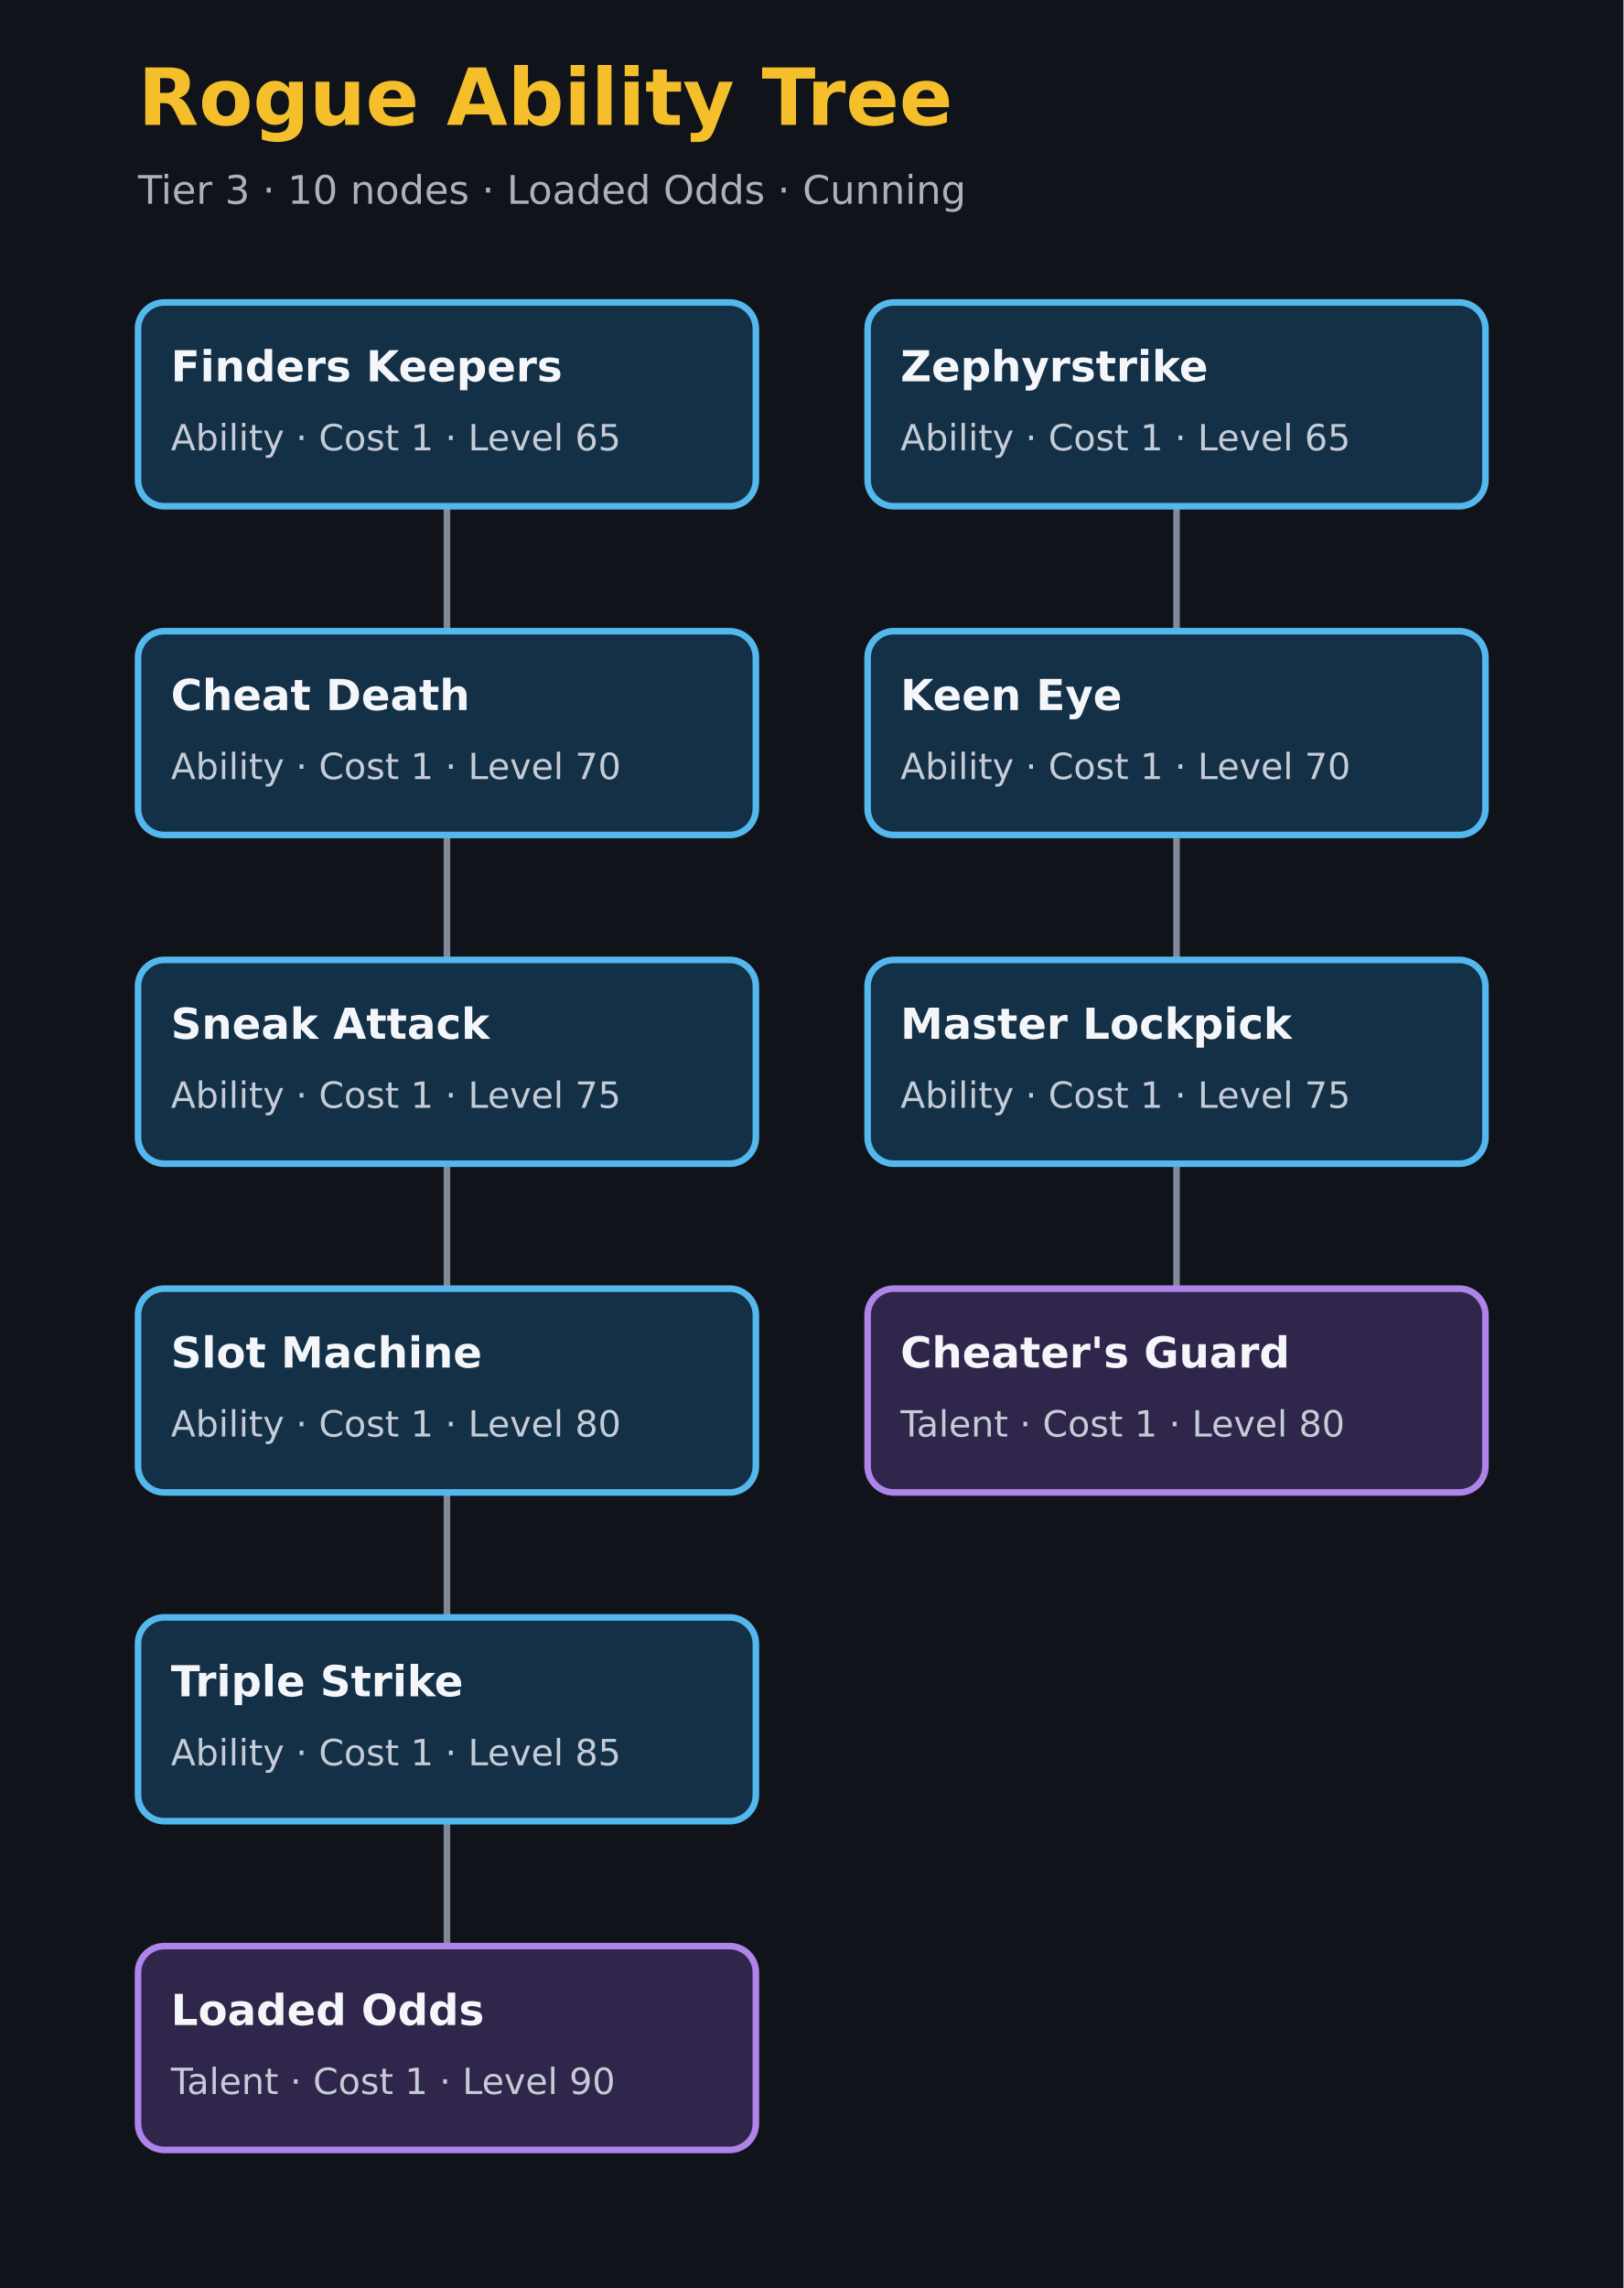
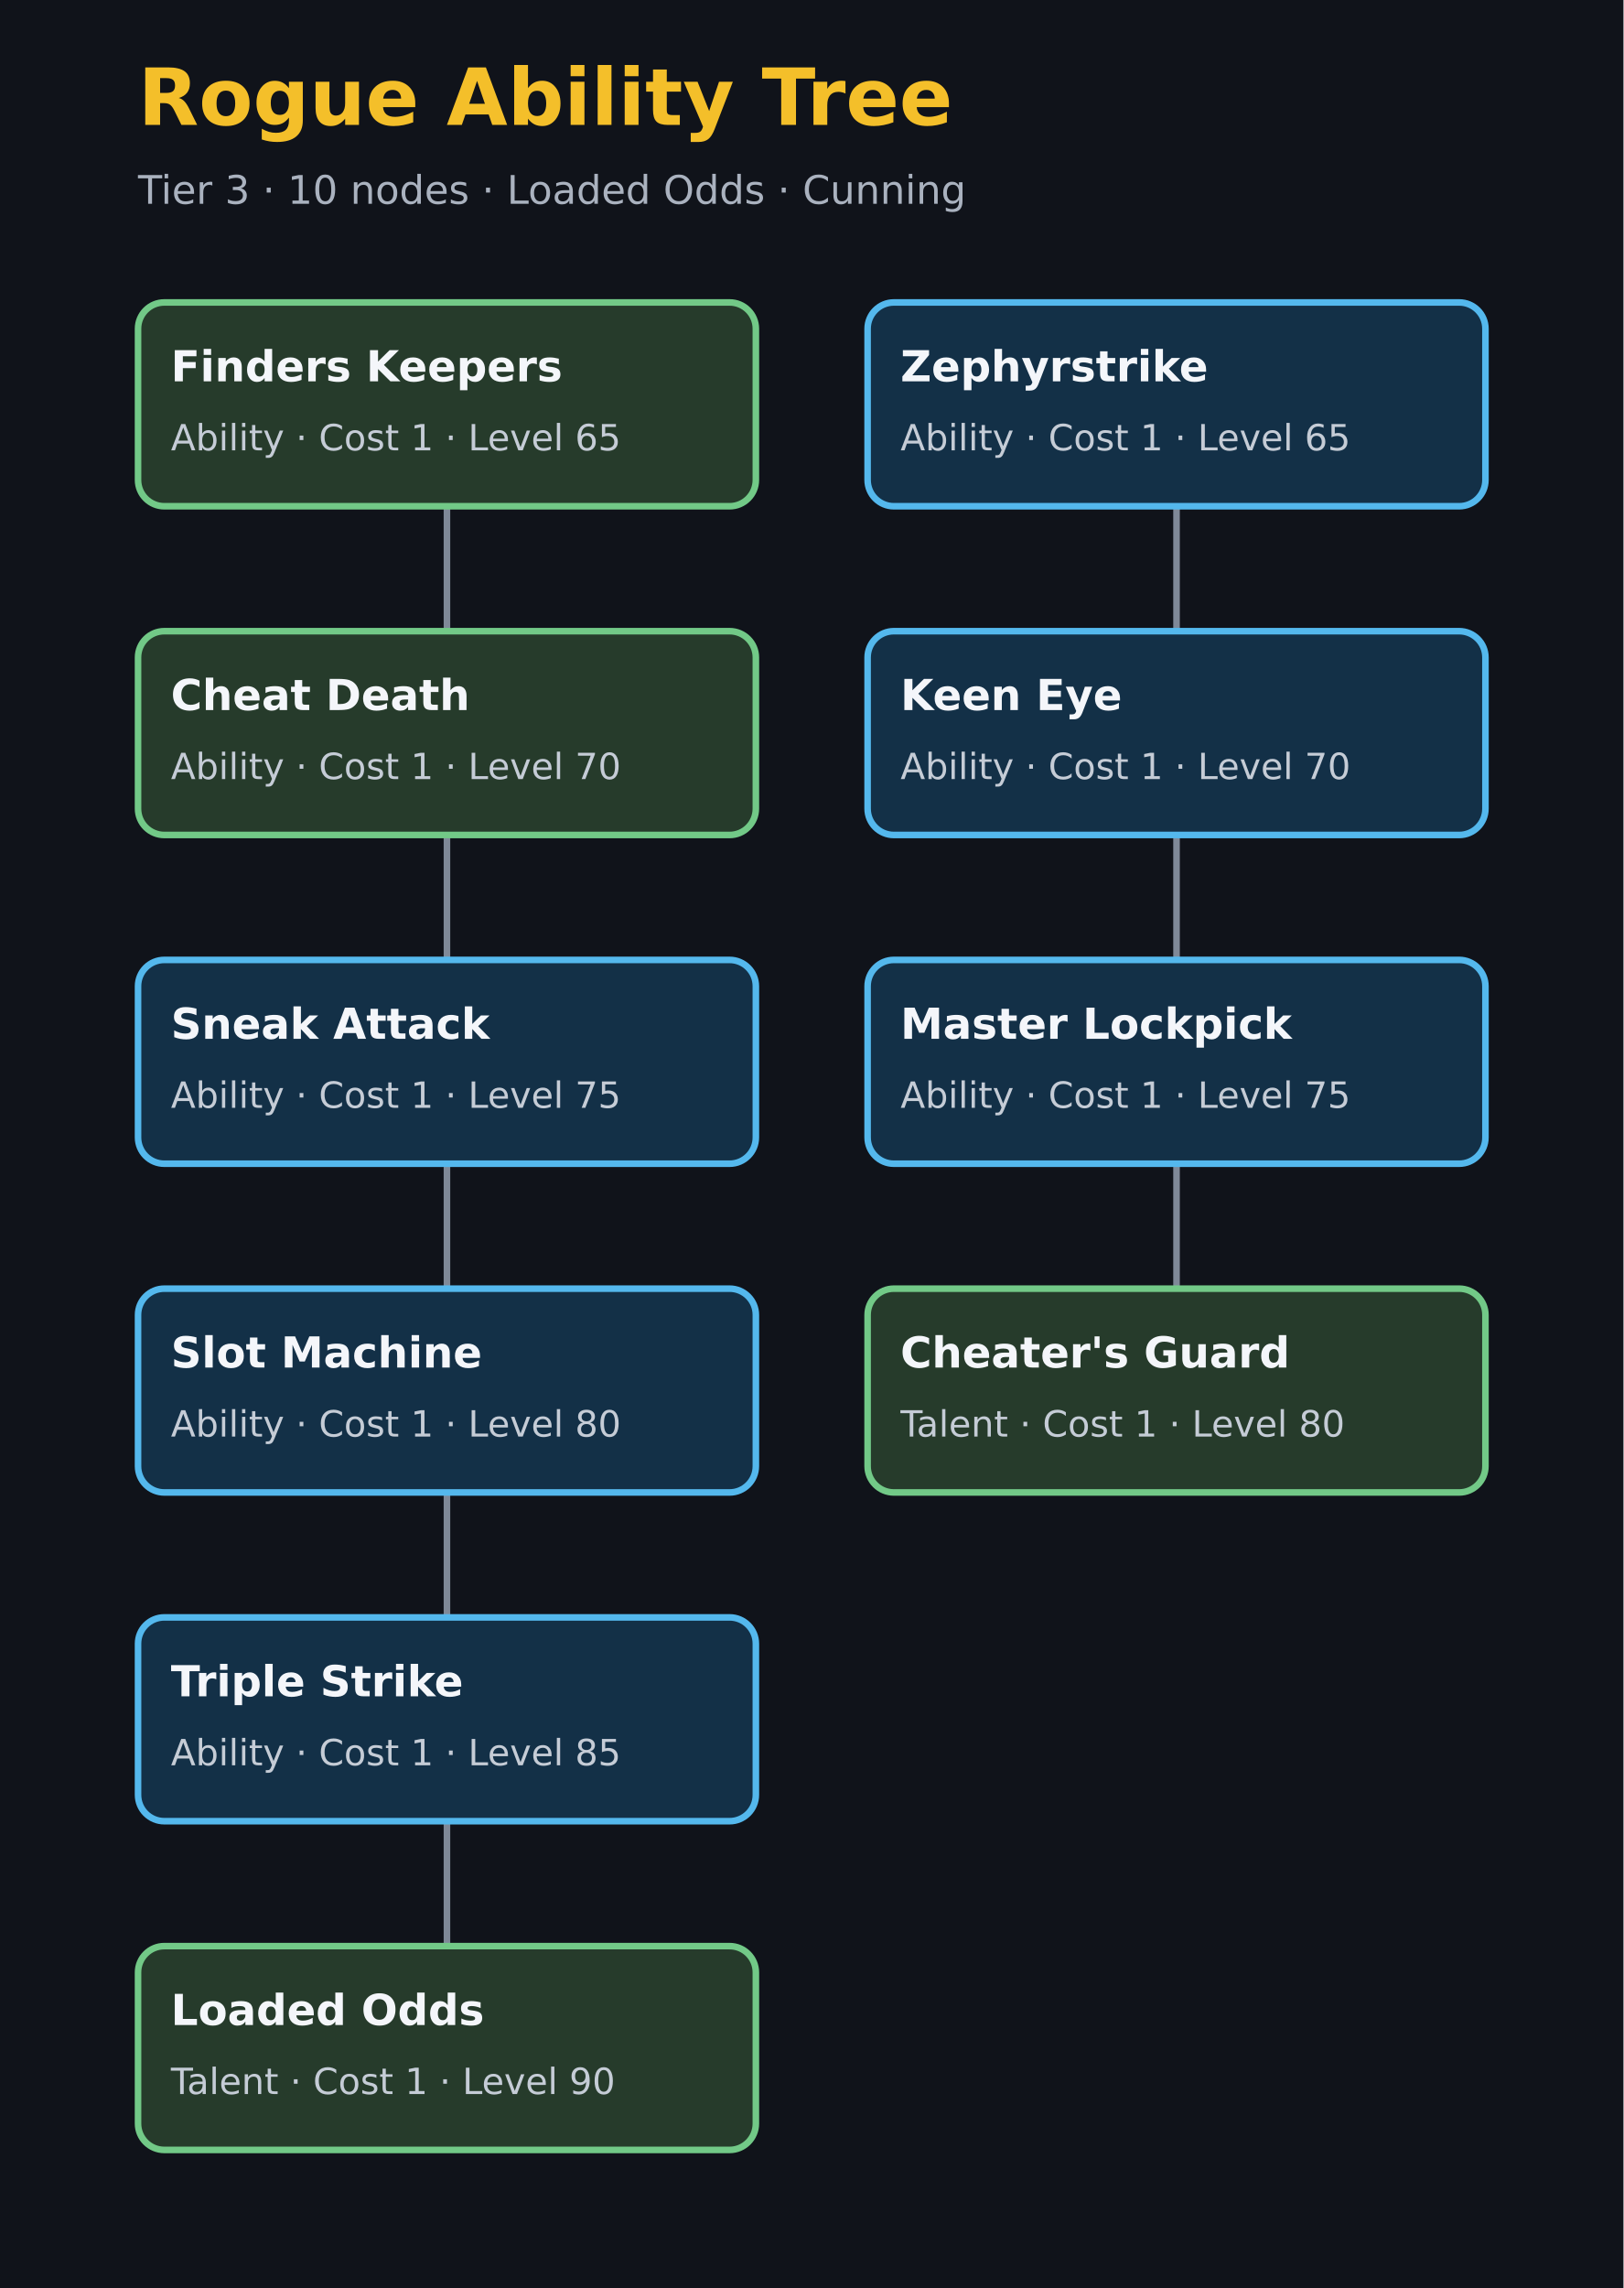
<svg xmlns="http://www.w3.org/2000/svg" width="494" height="696" viewBox="0 0 494 696">
  <style>
text{font-family:DejaVu Sans,Arial,sans-serif}
.title{fill:#f4bf2a;font-size:24px;font-weight:700}
.meta{fill:#aab2bf;font-size:12px}
.name{fill:#f4f6fa;font-size:13px;font-weight:700}
.detail{fill:#c5ccd6;font-size:11px}
.edge{fill:none;stroke:#7f8998;stroke-width:2}
</style>
  <rect width="494" height="696" fill="#10131a" />
  <text class="title" x="42" y="38">Rogue Ability Tree</text>
  <text class="meta" x="42" y="62">Tier 3 · 10 nodes · Loaded Odds · Cunning</text>
  <path class="edge" d="M 136.0 123.0 V 173.0 H 136.0 V 223.0" />
  <path class="edge" d="M 136.0 223.0 V 273.0 H 136.0 V 323.0" />
  <path class="edge" d="M 358.0 123.0 V 173.0 H 358.0 V 223.0" />
  <path class="edge" d="M 136.0 323.0 V 373.0 H 136.0 V 423.0" />
  <path class="edge" d="M 136.0 423.0 V 473.0 H 136.0 V 523.0" />
  <path class="edge" d="M 358.0 223.0 V 273.0 H 358.0 V 323.0" />
  <path class="edge" d="M 136.0 523.0 V 573.0 H 136.0 V 623.0" />
  <path class="edge" d="M 358.0 323.0 V 373.0 H 358.0 V 423.0" />
-   <rect x="42.0" y="92.0" width="188" height="62" rx="8" fill="#133047" stroke="#54b8ed" stroke-width="2" />
+   <rect x="42.0" y="92.0" width="188" height="62" rx="8" fill="#263b2b" stroke="#72c987" stroke-width="2" />
  <text class="name" x="52.0" y="116.0">Finders Keepers</text>
  <text class="detail" x="52.0" y="137.0">Ability · Cost 1 · Level 65</text>
  <rect x="264.0" y="92.0" width="188" height="62" rx="8" fill="#133047" stroke="#54b8ed" stroke-width="2" />
  <text class="name" x="274.0" y="116.0">Zephyrstrike</text>
  <text class="detail" x="274.0" y="137.0">Ability · Cost 1 · Level 65</text>
-   <rect x="42.0" y="192.0" width="188" height="62" rx="8" fill="#133047" stroke="#54b8ed" stroke-width="2" />
+   <rect x="42.0" y="192.0" width="188" height="62" rx="8" fill="#263b2b" stroke="#72c987" stroke-width="2" />
  <text class="name" x="52.0" y="216.0">Cheat Death</text>
  <text class="detail" x="52.0" y="237.0">Ability · Cost 1 · Level 70</text>
  <rect x="42.0" y="292.0" width="188" height="62" rx="8" fill="#133047" stroke="#54b8ed" stroke-width="2" />
  <text class="name" x="52.0" y="316.0">Sneak Attack</text>
  <text class="detail" x="52.0" y="337.0">Ability · Cost 1 · Level 75</text>
  <rect x="264.0" y="192.0" width="188" height="62" rx="8" fill="#133047" stroke="#54b8ed" stroke-width="2" />
  <text class="name" x="274.0" y="216.0">Keen Eye</text>
  <text class="detail" x="274.0" y="237.0">Ability · Cost 1 · Level 70</text>
  <rect x="42.0" y="392.0" width="188" height="62" rx="8" fill="#133047" stroke="#54b8ed" stroke-width="2" />
  <text class="name" x="52.0" y="416.0">Slot Machine</text>
  <text class="detail" x="52.0" y="437.0">Ability · Cost 1 · Level 80</text>
  <rect x="42.0" y="492.0" width="188" height="62" rx="8" fill="#133047" stroke="#54b8ed" stroke-width="2" />
  <text class="name" x="52.0" y="516.0">Triple Strike</text>
  <text class="detail" x="52.0" y="537.0">Ability · Cost 1 · Level 85</text>
  <rect x="264.0" y="292.0" width="188" height="62" rx="8" fill="#133047" stroke="#54b8ed" stroke-width="2" />
  <text class="name" x="274.0" y="316.0">Master Lockpick</text>
  <text class="detail" x="274.0" y="337.0">Ability · Cost 1 · Level 75</text>
-   <rect x="42.0" y="592.0" width="188" height="62" rx="8" fill="#30254a" stroke="#ae84e8" stroke-width="2" />
+   <rect x="42.0" y="592.0" width="188" height="62" rx="8" fill="#263b2b" stroke="#72c987" stroke-width="2" />
  <text class="name" x="52.0" y="616.0">Loaded Odds</text>
  <text class="detail" x="52.0" y="637.0">Talent · Cost 1 · Level 90</text>
-   <rect x="264.0" y="392.0" width="188" height="62" rx="8" fill="#30254a" stroke="#ae84e8" stroke-width="2" />
+   <rect x="264.0" y="392.0" width="188" height="62" rx="8" fill="#263b2b" stroke="#72c987" stroke-width="2" />
  <text class="name" x="274.0" y="416.0">Cheater's Guard</text>
  <text class="detail" x="274.0" y="437.0">Talent · Cost 1 · Level 80</text>
</svg>
